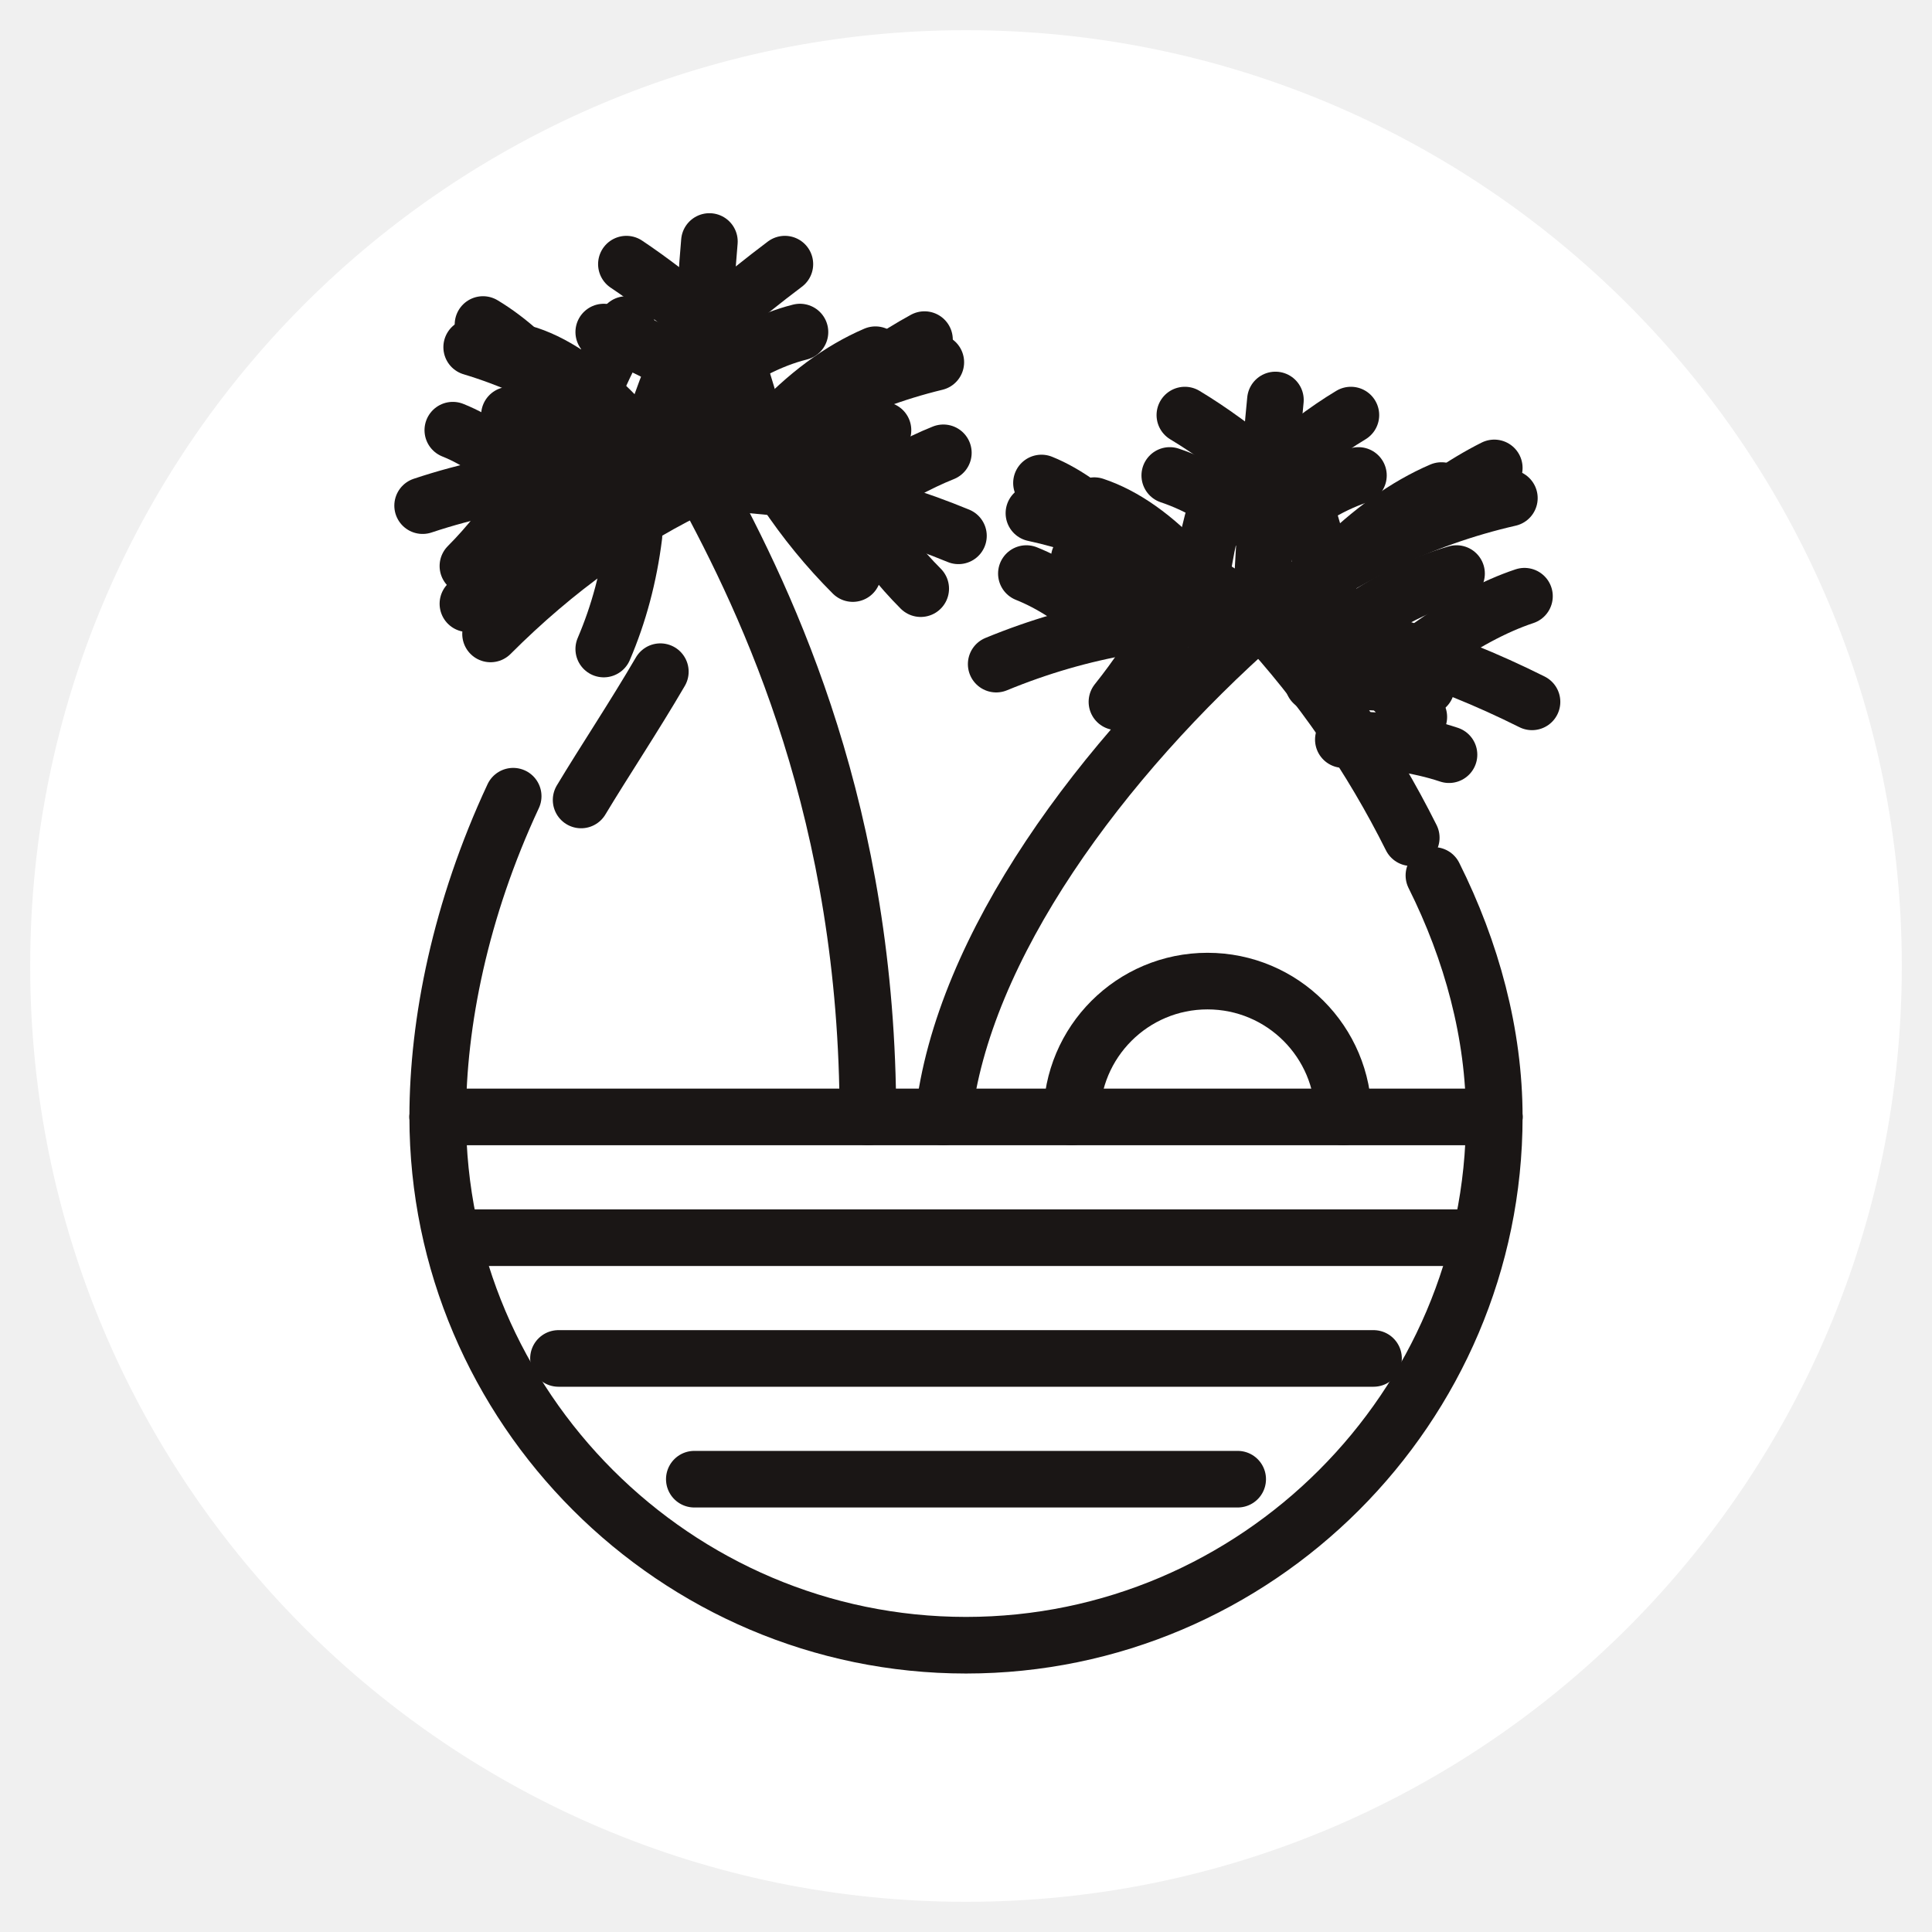
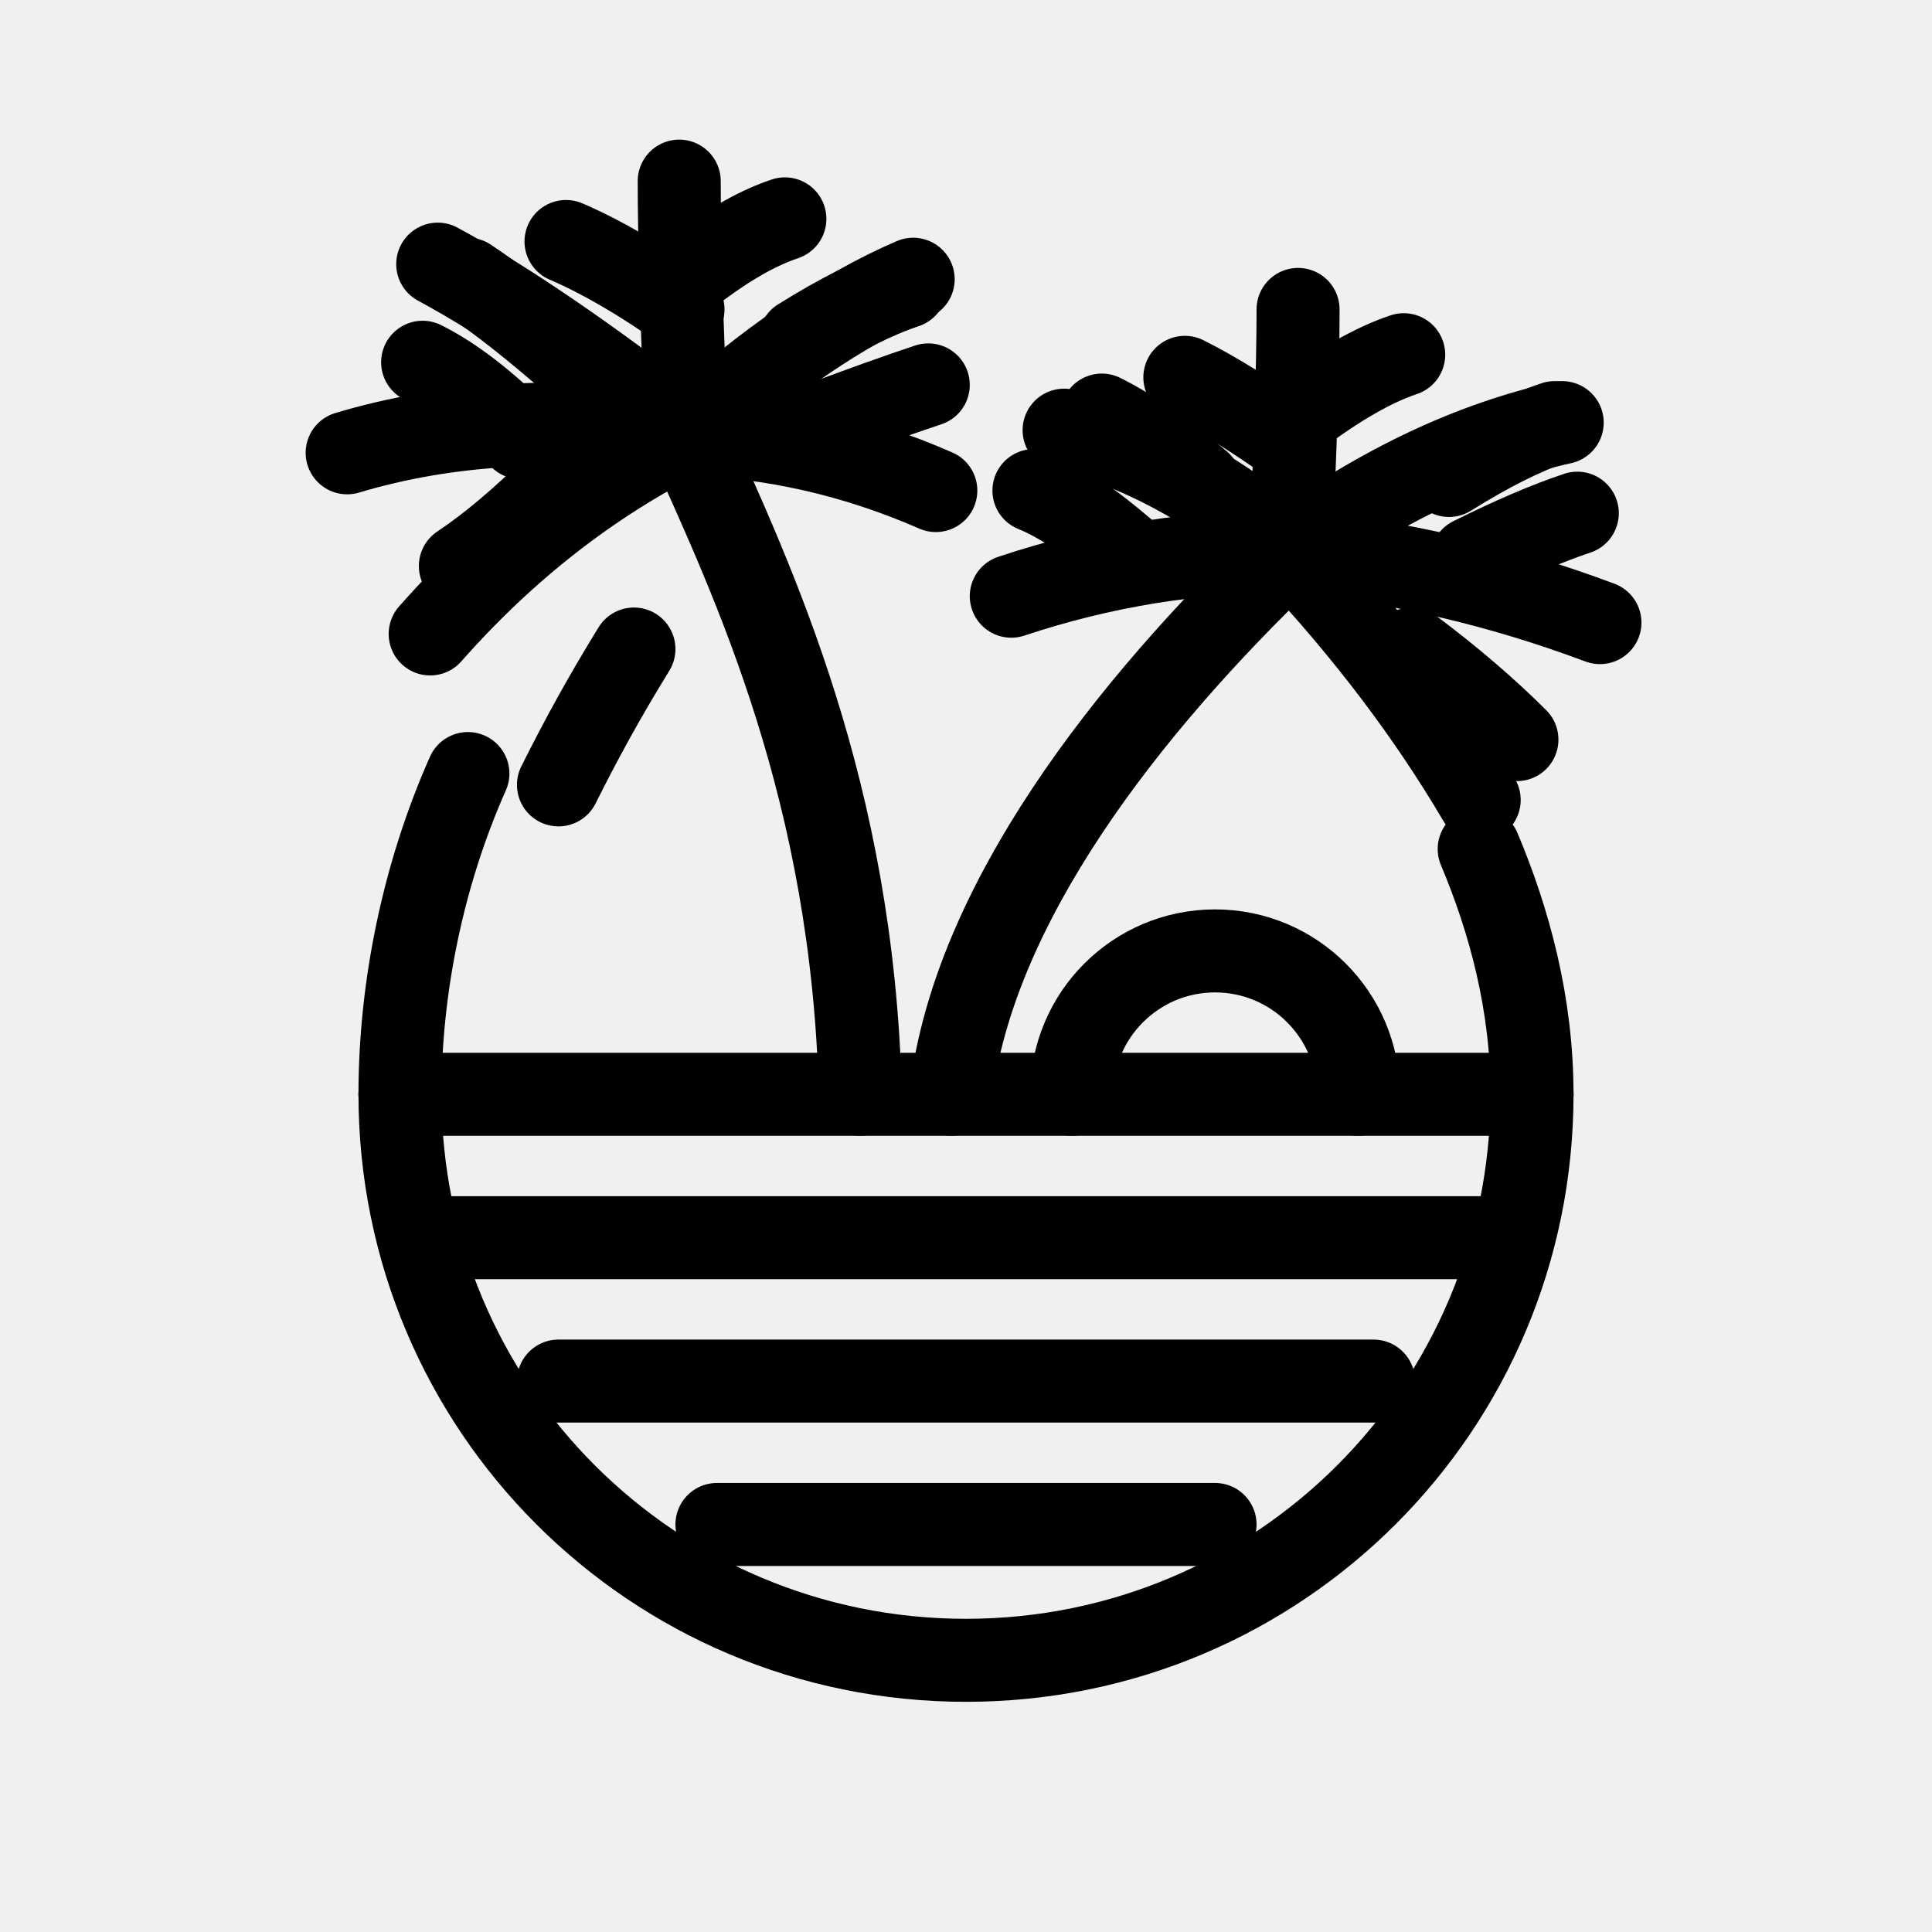
<svg xmlns="http://www.w3.org/2000/svg" viewBox="0 0 512 512" width="100%" height="100%">
-   <defs>
-     <style>
-       .wina-disc {
-         fill: #FFFFFF;
-       }
-       .wina-stroke {
-         fill: none;
-         stroke: #1A1615;
-         stroke-width: 15;
-         stroke-linecap: round;
-         stroke-linejoin: round;
-       }
-       @media (prefers-color-scheme: dark) {
-         .wina-disc {
-           fill: #1A1615;
-         }
-         .wina-stroke {
-           stroke: #FAF8F5;
-         }
-       }
-     </style>
-   </defs>
-   <circle cx="256" cy="256" r="248" class="wina-disc" />
-   <g transform="translate(0, 16)">
-     <path class="wina-stroke" d="M 136 195 C 122 225, 116 255, 116 280" />
-     <path class="wina-stroke" d="M 116 280 C 116 357, 179 420, 256 420 C 333 420, 396 357, 396 280" />
-     <path class="wina-stroke" d="M 396 280 C 396 258, 390 236, 380 216" />
-     <line class="wina-stroke" x1="116" y1="280" x2="396" y2="280" />
-     <line class="wina-stroke" x1="126" y1="312" x2="386" y2="312" />
-     <line class="wina-stroke" x1="148" y1="344" x2="364" y2="344" />
-     <line class="wina-stroke" x1="184" y1="376" x2="328" y2="376" />
-     <path class="wina-stroke" d="M 284 280 A 36 36 0 0 1 356 280" />
-     <path class="wina-stroke" d="M 230 280 C 230 200, 204 145, 186 112" />
-     <path class="wina-stroke" d="M 175 162 C 168 174, 160 186, 154 196" />
-     <path class="wina-stroke" d="M 250 280 C 255 235, 292 185, 334 148" />
-     <path class="wina-stroke" d="M 186 112 Q 186 70 188 48" />
-     <path class="wina-stroke" d="M 186 85 Q 172 75 160 72" />
-     <path class="wina-stroke" d="M 187 70 Q 175 60 166 54" />
-     <path class="wina-stroke" d="M 187 85 Q 200 75 212 72" />
-     <path class="wina-stroke" d="M 188 70 Q 200 60 208 54" />
-     <path class="wina-stroke" d="M 186 112 Q 155 85 125 76" />
-     <path class="wina-stroke" d="M 165 96 Q 152 82 140 78" />
-     <path class="wina-stroke" d="M 148 88 Q 138 76 128 70" />
-     <path class="wina-stroke" d="M 172 102 Q 176 86 182 76" />
-     <path class="wina-stroke" d="M 155 93 Q 160 80 166 70" />
-     <path class="wina-stroke" d="M 186 112 Q 148 106 112 118" />
-     <path class="wina-stroke" d="M 160 110 Q 148 98 135 94" />
-     <path class="wina-stroke" d="M 140 112 Q 130 102 120 98" />
-     <path class="wina-stroke" d="M 160 112 Q 152 124 142 132" />
-     <path class="wina-stroke" d="M 140 114 Q 132 126 124 134" />
-     <path class="wina-stroke" d="M 186 112 Q 156 126 130 152" />
-     <path class="wina-stroke" d="M 165 124 Q 148 126 135 130" />
-     <path class="wina-stroke" d="M 150 134 Q 135 138 124 144" />
-     <path class="wina-stroke" d="M 168 126 Q 166 142 160 156" />
-     <path class="wina-stroke" d="M 186 112 Q 215 88 248 80" />
-     <path class="wina-stroke" d="M 205 98 Q 218 84 232 78" />
-     <path class="wina-stroke" d="M 220 91 Q 234 80 245 74" />
-     <path class="wina-stroke" d="M 202 103 Q 198 88 194 76" />
-     <path class="wina-stroke" d="M 186 112 Q 220 112 254 126" />
-     <path class="wina-stroke" d="M 208 112 Q 220 102 234 98" />
-     <path class="wina-stroke" d="M 228 116 Q 240 108 250 104" />
-     <path class="wina-stroke" d="M 208 114 Q 216 126 226 136" />
-     <path class="wina-stroke" d="M 228 120 Q 236 132 244 140" />
-     <path class="wina-stroke" d="M 334 148 Q 336 110 338 90" />
-     <path class="wina-stroke" d="M 335 125 Q 322 114 310 110" />
-     <path class="wina-stroke" d="M 336 110 Q 324 100 314 94" />
-     <path class="wina-stroke" d="M 336 125 Q 348 114 360 110" />
-     <path class="wina-stroke" d="M 337 110 Q 348 100 358 94" />
-     <path class="wina-stroke" d="M 334 148 Q 302 126 274 120" />
-     <path class="wina-stroke" d="M 314 135 Q 302 122 290 118" />
-     <path class="wina-stroke" d="M 298 128 Q 286 116 276 112" />
-     <path class="wina-stroke" d="M 318 140 Q 320 124 324 114" />
-     <path class="wina-stroke" d="M 334 148 Q 298 146 264 160" />
-     <path class="wina-stroke" d="M 310 147 Q 298 136 286 132" />
-     <path class="wina-stroke" d="M 292 149 Q 282 140 272 136" />
-     <path class="wina-stroke" d="M 310 149 Q 304 160 296 170" />
-     <path class="wina-stroke" d="M 334 148 Q 365 124 400 116" />
-     <path class="wina-stroke" d="M 354 134 Q 368 120 382 114" />
-     <path class="wina-stroke" d="M 370 126 Q 384 114 396 108" />
-     <path class="wina-stroke" d="M 352 140 Q 348 124 344 112" />
-     <path class="wina-stroke" d="M 334 148 Q 370 152 406 170" />
-     <path class="wina-stroke" d="M 358 150 Q 372 140 386 136" />
-     <path class="wina-stroke" d="M 378 156 Q 392 146 404 142" />
-     <path class="wina-stroke" d="M 358 152 Q 366 164 376 174" />
-     <path class="wina-stroke" d="M 334 148 Q 358 174 374 206" />
-     <path class="wina-stroke" d="M 348 165 Q 364 164 378 166" />
-     <path class="wina-stroke" d="M 356 180 Q 372 180 384 184" />
+   <g fill="none" stroke="#000000" stroke-width="22" stroke-linecap="round" stroke-linejoin="round">
+     <path d="M 124 205 C 112 232, 106 262, 106 290" />
+     <path d="M 106 290 C 106 373, 173 440, 256 440 C 339 440, 406 373, 406 290" />
+     <path d="M 406 290 C 406 266, 400 244, 392 225" />
+     <line x1="106" y1="290" x2="406" y2="290" />
+     <line x1="120" y1="328" x2="392" y2="328" />
+     <line x1="148" y1="366" x2="364" y2="366" />
+     <line x1="190" y1="404" x2="322" y2="404" />
+     <path d="M 284 290 A 38 38 0 0 1 360 290" />
+     <path d="M 228 290 C 226 210, 200 155, 182 115" />
+     <path d="M 168 172 C 160 185, 154 196, 148 208" />
+     <path d="M 252 290 C 258 240, 298 188, 342 146" />
+     <path d="M 182 115 Q 180 72 180 48" />
+     <path d="M 182 115 Q 142 84 116 70" />
+     <path d="M 182 115 Q 132 108 92 120" />
+     <path d="M 182 115 Q 144 134 114 168" />
+     <path d="M 182 115 Q 214 86 242 74" />
+     <path d="M 182 115 Q 216 116 248 130" />
+     <path d="M 181 82 Q 164 70 150 64" />
+     <path d="M 181 74 Q 196 62 208 58" />
+     <path d="M 152 96 Q 136 82 124 74" />
+     <path d="M 138 116 Q 124 102 112 96" />
+     <path d="M 148 128 Q 134 142 122 150" />
+     <path d="M 212 90 Q 228 80 240 76" />
+     <path d="M 218 112 Q 234 106 246 102" />
+     <path d="M 342 146 Q 344 104 344 82" />
+     <path d="M 342 146 Q 310 120 282 114" />
+     <path d="M 342 146 Q 304 146 268 158" />
+     <path d="M 342 146 Q 378 120 414 112" />
+     <path d="M 342 146 Q 384 150 424 165" />
+     <path d="M 342 146 Q 372 178 392 212" />
+     <path d="M 343 118 Q 326 106 314 100" />
+     <path d="M 344 110 Q 360 98 372 94" />
+     <path d="M 318 128 Q 304 116 292 110" />
+     <path d="M 298 146 Q 284 134 274 130" />
+     <path d="M 384 126 Q 400 116 412 112" />
+     <path d="M 390 148 Q 406 140 418 136" />
+     <path d="M 374 172 Q 390 184 402 196" />
  </g>
</svg>
